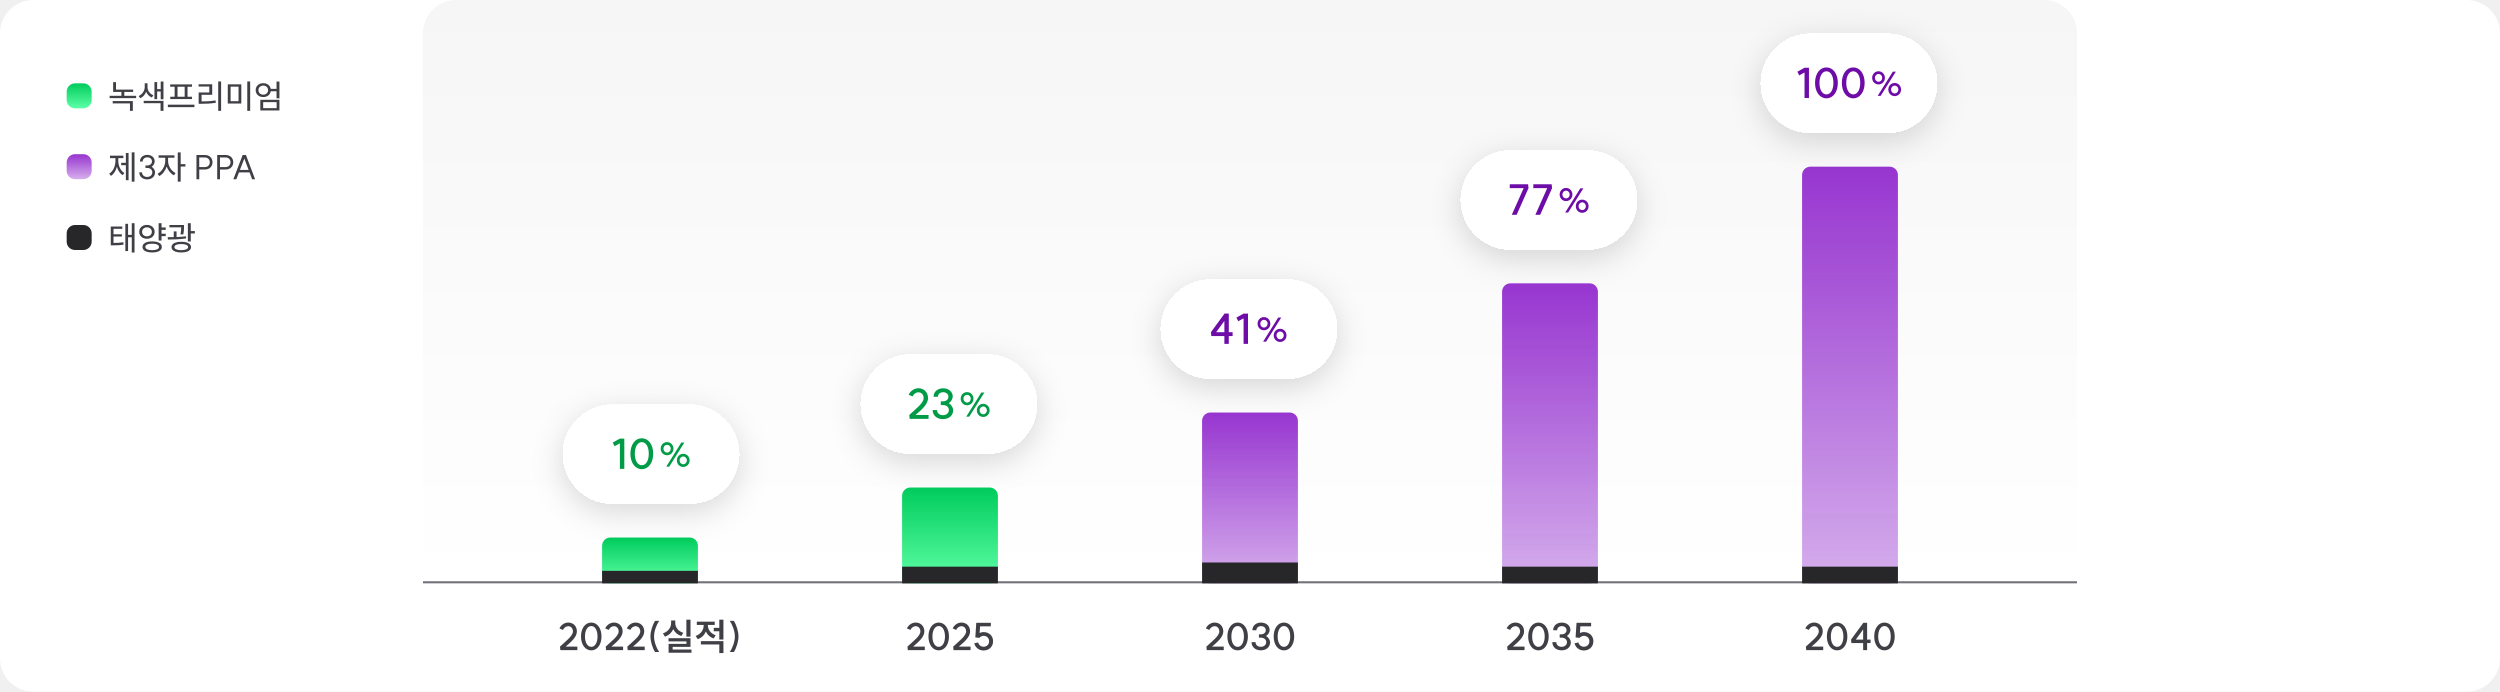
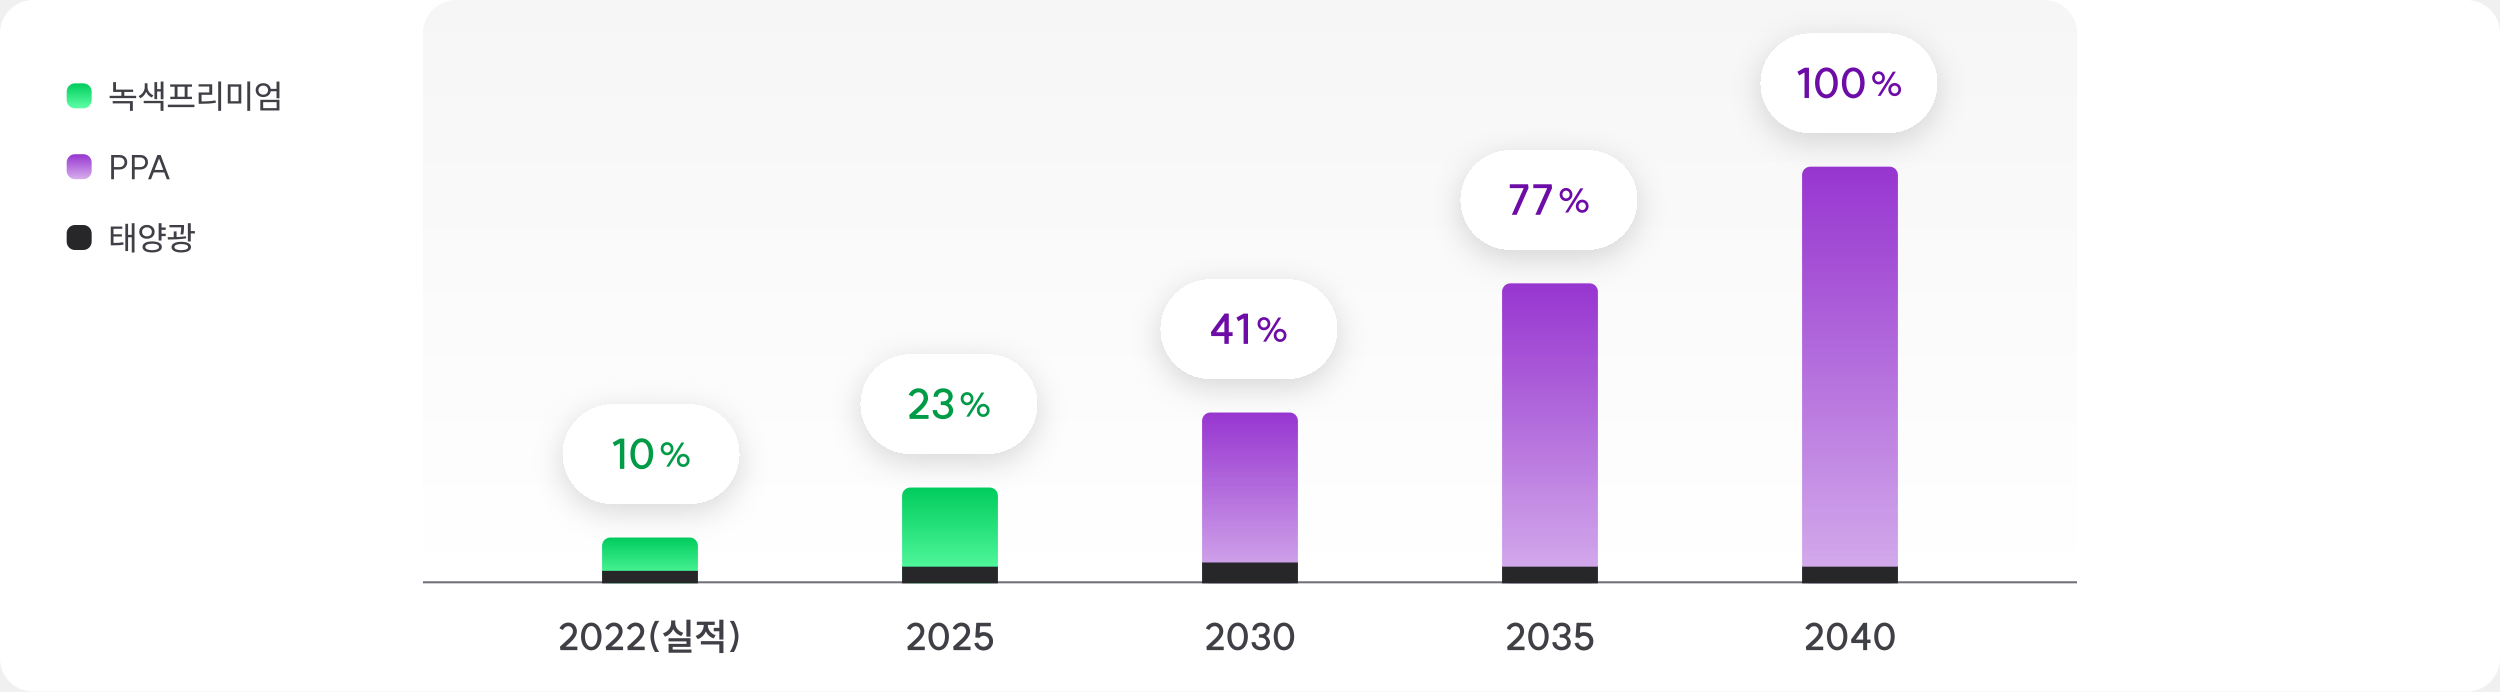
<svg xmlns="http://www.w3.org/2000/svg" width="1200" height="332" viewBox="0 0 1200 332" fill="none">
  <path d="M0 316C0 324.837 7.163 332 16 332H1184C1192.84 332 1200 324.837 1200 316V16C1200 7.163 1192.84 0 1184 0H16C7.163 0 0 7.163 0 16V316Z" fill="white" />
-   <mask id="path-2-inside-1_4076_2208" fill="white">
+   <mask id="path-2-inside-1_4355_2117" fill="white">
    <path d="M203 16C203 7.163 210.163 0 219 0H981C989.837 0 997 7.163 997 16V280H203V16Z" />
  </mask>
-   <path d="M203 16C203 7.163 210.163 0 219 0H981C989.837 0 997 7.163 997 16V280H203V16Z" fill="url(#paint0_linear_4076_2208)" />
-   <path d="M203 0H997H203ZM997 281H203V279H997V281ZM203 280V0V280ZM997 0V280V0Z" fill="#71717A" mask="url(#path-2-inside-1_4076_2208)" />
-   <rect x="289" y="258" width="46" height="22" rx="4" fill="url(#paint1_linear_4076_2208)" />
+   <path d="M203 16C203 7.163 210.163 0 219 0H981C989.837 0 997 7.163 997 16V280H203V16Z" fill="url(#paint0_linear_4355_2117)" />
+   <path d="M203 0H997H203ZM997 281H203V279H997V281ZM203 280V0V280ZM997 0V280V0Z" fill="#71717A" mask="url(#path-2-inside-1_4355_2117)" />
+   <rect x="289" y="258" width="46" height="22" rx="4" fill="url(#paint1_linear_4355_2117)" />
  <rect x="289" y="274" width="46" height="6" fill="#27272A" />
  <path d="M268.794 310.38C271.422 307.86 275.004 305.304 275.004 303.09C275.004 301.614 274.068 300.57 272.736 300.57C271.71 300.57 270.684 301.308 270.216 302.37L268.542 301.632C269.262 299.976 271.008 298.824 272.736 298.824C275.202 298.824 276.912 300.588 276.912 303.09C276.912 305.844 273.924 308.292 271.494 310.38H277.128V312.054H268.974L268.794 310.38ZM283.809 310.488C285.609 310.488 286.815 308.472 286.815 305.502C286.815 302.514 285.609 300.498 283.809 300.498C282.009 300.498 280.785 302.514 280.785 305.502C280.785 308.472 282.009 310.488 283.809 310.488ZM278.877 305.502C278.877 301.578 280.911 298.824 283.809 298.824C286.689 298.824 288.723 301.578 288.723 305.502C288.723 309.408 286.689 312.18 283.809 312.18C280.911 312.18 278.877 309.408 278.877 305.502ZM290.749 310.38C293.377 307.86 296.959 305.304 296.959 303.09C296.959 301.614 296.023 300.57 294.691 300.57C293.665 300.57 292.639 301.308 292.171 302.37L290.497 301.632C291.217 299.976 292.963 298.824 294.691 298.824C297.157 298.824 298.867 300.588 298.867 303.09C298.867 305.844 295.879 308.292 293.449 310.38H299.083V312.054H290.929L290.749 310.38ZM301.12 310.38C303.748 307.86 307.33 305.304 307.33 303.09C307.33 301.614 306.394 300.57 305.062 300.57C304.036 300.57 303.01 301.308 302.542 302.37L300.868 301.632C301.588 299.976 303.334 298.824 305.062 298.824C307.528 298.824 309.238 300.588 309.238 303.09C309.238 305.844 306.25 308.292 303.82 310.38H309.454V312.054H301.3L301.12 310.38ZM312.211 305.502C312.211 303.162 313.129 300.084 314.425 298.032H316.441C314.965 300.066 313.939 303.144 313.939 305.502C313.939 307.86 314.965 310.938 316.441 312.972H314.425C313.129 310.92 312.211 307.842 312.211 305.502ZM329.46 297.438H331.44V305.592H329.46V297.438ZM318.21 304.008C320.784 303.198 322.134 301.146 322.134 299.04V297.834H324.132V299.04C324.132 301.074 325.482 302.982 327.984 303.756L327.03 305.286C325.194 304.71 323.88 303.504 323.16 301.992C322.44 303.63 321.09 304.944 319.164 305.592L318.21 304.008ZM320.892 307.878V306.348H331.44V310.488H322.872V311.766H331.908V313.314H320.928V309.066H329.496V307.878H320.892ZM342.601 301.38H345.265V297.438H347.245V306.978H345.265V303H342.601V301.38ZM333.907 305.25C336.445 304.386 337.777 302.28 337.777 300.156V299.976H334.465V298.392H343.069V299.976H339.775V300.156C339.775 302.118 341.053 304.08 343.519 304.926L342.529 306.474C340.765 305.862 339.523 304.638 338.821 303.126C338.137 304.8 336.805 306.15 334.915 306.798L333.907 305.25ZM336.427 309.354V307.752H347.245V313.458H345.265V309.354H336.427ZM354.463 305.502C354.463 307.842 353.563 310.902 352.267 312.972H350.251C351.709 310.956 352.735 307.86 352.735 305.502C352.735 303.144 351.709 300.048 350.251 298.032H352.267C353.563 300.102 354.463 303.162 354.463 305.502Z" fill="#3F3F46" />
-   <rect x="433" y="234" width="46" height="46" rx="4" fill="url(#paint2_linear_4076_2208)" />
+   <rect x="433" y="234" width="46" height="46" rx="4" fill="url(#paint2_linear_4355_2117)" />
  <rect x="433" y="272" width="46" height="8" fill="#27272A" />
  <path d="M435.575 310.38C438.203 307.86 441.785 305.304 441.785 303.09C441.785 301.614 440.849 300.57 439.517 300.57C438.491 300.57 437.465 301.308 436.997 302.37L435.323 301.632C436.043 299.976 437.789 298.824 439.517 298.824C441.983 298.824 443.693 300.588 443.693 303.09C443.693 305.844 440.705 308.292 438.275 310.38H443.909V312.054H435.755L435.575 310.38ZM450.59 310.488C452.39 310.488 453.596 308.472 453.596 305.502C453.596 302.514 452.39 300.498 450.59 300.498C448.79 300.498 447.566 302.514 447.566 305.502C447.566 308.472 448.79 310.488 450.59 310.488ZM445.658 305.502C445.658 301.578 447.692 298.824 450.59 298.824C453.47 298.824 455.504 301.578 455.504 305.502C455.504 309.408 453.47 312.18 450.59 312.18C447.692 312.18 445.658 309.408 445.658 305.502ZM457.53 310.38C460.158 307.86 463.74 305.304 463.74 303.09C463.74 301.614 462.804 300.57 461.472 300.57C460.446 300.57 459.42 301.308 458.952 302.37L457.278 301.632C457.998 299.976 459.744 298.824 461.472 298.824C463.938 298.824 465.648 300.588 465.648 303.09C465.648 305.844 462.66 308.292 460.23 310.38H465.864V312.054H457.71L457.53 310.38ZM470.061 306.186L468.153 305.952L468.603 298.95H475.605V300.624H470.439L470.223 303.828C470.817 303.558 471.483 303.396 472.077 303.396C474.777 303.396 476.685 305.214 476.685 307.788C476.685 310.398 474.777 312.234 472.077 312.234C469.953 312.234 468.117 310.812 467.649 308.796L469.503 308.364C469.773 309.57 470.835 310.434 472.077 310.434C473.661 310.434 474.777 309.336 474.777 307.788C474.777 306.276 473.661 305.196 472.077 305.196C471.411 305.196 470.583 305.61 470.061 306.186Z" fill="#3F3F46" />
-   <rect x="577" y="198" width="46" height="82" rx="4" fill="url(#paint3_linear_4076_2208)" />
+   <rect x="577" y="198" width="46" height="82" rx="4" fill="url(#paint3_linear_4355_2117)" />
  <rect x="577" y="270" width="46" height="10" fill="#27272A" />
  <path d="M579.065 310.38C581.693 307.86 585.275 305.304 585.275 303.09C585.275 301.614 584.339 300.57 583.007 300.57C581.981 300.57 580.955 301.308 580.487 302.37L578.813 301.632C579.533 299.976 581.279 298.824 583.007 298.824C585.473 298.824 587.183 300.588 587.183 303.09C587.183 305.844 584.195 308.292 581.765 310.38H587.399V312.054H579.245L579.065 310.38ZM594.08 310.488C595.88 310.488 597.086 308.472 597.086 305.502C597.086 302.514 595.88 300.498 594.08 300.498C592.28 300.498 591.056 302.514 591.056 305.502C591.056 308.472 592.28 310.488 594.08 310.488ZM589.148 305.502C589.148 301.578 591.182 298.824 594.08 298.824C596.96 298.824 598.994 301.578 598.994 305.502C598.994 309.408 596.96 312.18 594.08 312.18C591.182 312.18 589.148 309.408 589.148 305.502ZM607.716 305.286C608.886 305.97 609.624 307.248 609.624 308.346C609.624 310.578 607.788 312.162 605.178 312.162C602.586 312.162 600.75 310.542 600.75 308.238H602.658C602.658 309.552 603.702 310.47 605.178 310.47C606.69 310.47 607.77 309.552 607.77 308.238C607.77 306.978 606.708 306.078 605.214 306.078H604.278V304.476H605.232C606.6 304.476 607.572 303.666 607.572 302.514C607.572 301.344 606.636 300.534 605.304 300.534C603.972 300.534 603.054 301.362 603.054 302.532H601.146C601.146 300.354 602.856 298.842 605.304 298.842C607.716 298.842 609.426 300.318 609.426 302.406C609.426 303.414 608.778 304.602 607.716 305.286ZM616.299 310.488C618.099 310.488 619.305 308.472 619.305 305.502C619.305 302.514 618.099 300.498 616.299 300.498C614.499 300.498 613.275 302.514 613.275 305.502C613.275 308.472 614.499 310.488 616.299 310.488ZM611.367 305.502C611.367 301.578 613.401 298.824 616.299 298.824C619.179 298.824 621.213 301.578 621.213 305.502C621.213 309.408 619.179 312.18 616.299 312.18C613.401 312.18 611.367 309.408 611.367 305.502Z" fill="#3F3F46" />
-   <rect x="721" y="136" width="46" height="144" rx="4" fill="url(#paint4_linear_4076_2208)" />
+   <rect x="721" y="136" width="46" height="144" rx="4" fill="url(#paint4_linear_4355_2117)" />
  <rect x="721" y="272" width="46" height="8" fill="#27272A" />
  <path d="M723.443 310.38C726.071 307.86 729.653 305.304 729.653 303.09C729.653 301.614 728.717 300.57 727.385 300.57C726.359 300.57 725.333 301.308 724.865 302.37L723.191 301.632C723.911 299.976 725.657 298.824 727.385 298.824C729.851 298.824 731.561 300.588 731.561 303.09C731.561 305.844 728.573 308.292 726.143 310.38H731.777V312.054H723.623L723.443 310.38ZM738.458 310.488C740.258 310.488 741.464 308.472 741.464 305.502C741.464 302.514 740.258 300.498 738.458 300.498C736.658 300.498 735.434 302.514 735.434 305.502C735.434 308.472 736.658 310.488 738.458 310.488ZM733.526 305.502C733.526 301.578 735.56 298.824 738.458 298.824C741.338 298.824 743.372 301.578 743.372 305.502C743.372 309.408 741.338 312.18 738.458 312.18C735.56 312.18 733.526 309.408 733.526 305.502ZM752.094 305.286C753.264 305.97 754.002 307.248 754.002 308.346C754.002 310.578 752.166 312.162 749.556 312.162C746.964 312.162 745.128 310.542 745.128 308.238H747.036C747.036 309.552 748.08 310.47 749.556 310.47C751.068 310.47 752.148 309.552 752.148 308.238C752.148 306.978 751.086 306.078 749.592 306.078H748.656V304.476H749.61C750.978 304.476 751.95 303.666 751.95 302.514C751.95 301.344 751.014 300.534 749.682 300.534C748.35 300.534 747.432 301.362 747.432 302.532H745.524C745.524 300.354 747.234 298.842 749.682 298.842C752.094 298.842 753.804 300.318 753.804 302.406C753.804 303.414 753.156 304.602 752.094 305.286ZM758.193 306.186L756.285 305.952L756.735 298.95H763.737V300.624H758.571L758.355 303.828C758.949 303.558 759.615 303.396 760.209 303.396C762.909 303.396 764.817 305.214 764.817 307.788C764.817 310.398 762.909 312.234 760.209 312.234C758.085 312.234 756.249 310.812 755.781 308.796L757.635 308.364C757.905 309.57 758.967 310.434 760.209 310.434C761.793 310.434 762.909 309.336 762.909 307.788C762.909 306.276 761.793 305.196 760.209 305.196C759.543 305.196 758.715 305.61 758.193 306.186Z" fill="#3F3F46" />
-   <rect x="865" y="80" width="46" height="200" rx="4" fill="url(#paint5_linear_4076_2208)" />
+   <rect x="865" y="80" width="46" height="200" rx="4" fill="url(#paint5_linear_4355_2117)" />
  <rect x="865" y="272" width="46" height="8" fill="#27272A" />
  <path d="M866.81 310.38C869.438 307.86 873.02 305.304 873.02 303.09C873.02 301.614 872.084 300.57 870.752 300.57C869.726 300.57 868.7 301.308 868.232 302.37L866.558 301.632C867.278 299.976 869.024 298.824 870.752 298.824C873.218 298.824 874.928 300.588 874.928 303.09C874.928 305.844 871.94 308.292 869.51 310.38H875.144V312.054H866.99L866.81 310.38ZM881.825 310.488C883.625 310.488 884.831 308.472 884.831 305.502C884.831 302.514 883.625 300.498 881.825 300.498C880.025 300.498 878.801 302.514 878.801 305.502C878.801 308.472 880.025 310.488 881.825 310.488ZM876.893 305.502C876.893 301.578 878.927 298.824 881.825 298.824C884.705 298.824 886.739 301.578 886.739 305.502C886.739 309.408 884.705 312.18 881.825 312.18C878.927 312.18 876.893 309.408 876.893 305.502ZM896.217 298.95V307.014H897.873V308.67H896.217V312.054H894.309V308.67H888.675L888.495 307.014L894.399 298.95H896.217ZM890.763 307.014H894.309V302.136L890.763 307.014ZM904.554 310.488C906.354 310.488 907.56 308.472 907.56 305.502C907.56 302.514 906.354 300.498 904.554 300.498C902.754 300.498 901.53 302.514 901.53 305.502C901.53 308.472 902.754 310.488 904.554 310.488ZM899.622 305.502C899.622 301.578 901.656 298.824 904.554 298.824C907.434 298.824 909.468 301.578 909.468 305.502C909.468 309.408 907.434 312.18 904.554 312.18C901.656 312.18 899.622 309.408 899.622 305.502Z" fill="#3F3F46" />
-   <g filter="url(#filter0_d_4076_2208)">
+   <g filter="url(#filter0_d_4355_2117)">
    <rect x="270" y="194" width="85" height="48" rx="24" fill="white" shape-rendering="crispEdges" />
    <path d="M299.67 210.52V225.06L297.55 225.04V212.78L294.99 214.2L294.11 212.42L297.57 210.52H299.67ZM308.069 223.32C310.069 223.32 311.409 221.08 311.409 217.78C311.409 214.46 310.069 212.22 308.069 212.22C306.069 212.22 304.709 214.46 304.709 217.78C304.709 221.08 306.069 223.32 308.069 223.32ZM302.589 217.78C302.589 213.42 304.849 210.36 308.069 210.36C311.269 210.36 313.529 213.42 313.529 217.78C313.529 222.12 311.269 225.2 308.069 225.2C304.849 225.2 302.589 222.12 302.589 217.78Z" fill="#009B46" />
    <path d="M319.785 224.016L327.049 212.4H328.505L321.209 224.016H319.785ZM317.129 215.376C317.129 213.6 318.473 212.208 320.201 212.208C321.913 212.208 323.257 213.6 323.257 215.376C323.257 217.136 321.913 218.528 320.201 218.528C318.473 218.528 317.129 217.136 317.129 215.376ZM318.441 215.376C318.441 216.4 319.209 217.232 320.201 217.232C321.193 217.232 321.961 216.4 321.961 215.376C321.961 214.336 321.193 213.52 320.201 213.52C319.209 213.52 318.441 214.336 318.441 215.376ZM324.889 220.976C324.889 219.216 326.233 217.824 327.961 217.824C329.673 217.824 331.017 219.216 331.017 220.976C331.017 222.752 329.673 224.144 327.961 224.144C326.233 224.144 324.889 222.752 324.889 220.976ZM326.201 220.976C326.201 222.016 326.969 222.848 327.961 222.848C328.953 222.848 329.721 222.016 329.721 220.976C329.721 219.952 328.953 219.12 327.961 219.12C326.969 219.12 326.201 219.952 326.201 220.976Z" fill="#009B46" />
  </g>
-   <g filter="url(#filter1_d_4076_2208)">
+   <g filter="url(#filter1_d_4355_2117)">
    <rect x="557" y="134" width="85" height="48" rx="24" fill="white" shape-rendering="crispEdges" />
    <path d="M589.818 150.5V159.46H591.658V161.3H589.818V165.06H587.698V161.3H581.438L581.238 159.46L587.798 150.5H589.818ZM583.758 159.46H587.698V154.04L583.758 159.46ZM599.041 150.52V165.06L596.921 165.04V152.78L594.361 154.2L593.481 152.42L596.941 150.52H599.041Z" fill="#6D0CA6" />
    <path d="M606.285 164.016L613.549 152.4H615.005L607.709 164.016H606.285ZM603.629 155.376C603.629 153.6 604.973 152.208 606.701 152.208C608.413 152.208 609.757 153.6 609.757 155.376C609.757 157.136 608.413 158.528 606.701 158.528C604.973 158.528 603.629 157.136 603.629 155.376ZM604.941 155.376C604.941 156.4 605.709 157.232 606.701 157.232C607.693 157.232 608.461 156.4 608.461 155.376C608.461 154.336 607.693 153.52 606.701 153.52C605.709 153.52 604.941 154.336 604.941 155.376ZM611.389 160.976C611.389 159.216 612.733 157.824 614.461 157.824C616.173 157.824 617.517 159.216 617.517 160.976C617.517 162.752 616.173 164.144 614.461 164.144C612.733 164.144 611.389 162.752 611.389 160.976ZM612.701 160.976C612.701 162.016 613.469 162.848 614.461 162.848C615.453 162.848 616.221 162.016 616.221 160.976C616.221 159.952 615.453 159.12 614.461 159.12C613.469 159.12 612.701 159.952 612.701 160.976Z" fill="#6D0CA6" />
  </g>
-   <g filter="url(#filter2_d_4076_2208)">
+   <g filter="url(#filter2_d_4355_2117)">
    <rect x="413" y="170" width="85" height="48" rx="24" fill="white" shape-rendering="crispEdges" />
    <path d="M436.44 199.2C439.36 196.4 443.34 193.56 443.34 191.1C443.34 189.46 442.3 188.3 440.82 188.3C439.68 188.3 438.54 189.12 438.02 190.3L436.16 189.48C436.96 187.64 438.9 186.36 440.82 186.36C443.56 186.36 445.46 188.32 445.46 191.1C445.46 194.16 442.14 196.88 439.44 199.2H445.7V201.06H436.64L436.44 199.2ZM455.404 193.54C456.704 194.3 457.524 195.72 457.524 196.94C457.524 199.42 455.484 201.18 452.584 201.18C449.704 201.18 447.664 199.38 447.664 196.82H449.784C449.784 198.28 450.944 199.3 452.584 199.3C454.264 199.3 455.464 198.28 455.464 196.82C455.464 195.42 454.284 194.42 452.624 194.42H451.584V192.64H452.644C454.164 192.64 455.244 191.74 455.244 190.46C455.244 189.16 454.204 188.26 452.724 188.26C451.244 188.26 450.224 189.18 450.224 190.48H448.104C448.104 188.06 450.004 186.38 452.724 186.38C455.404 186.38 457.304 188.02 457.304 190.34C457.304 191.46 456.584 192.78 455.404 193.54Z" fill="#009B46" />
    <path d="M463.785 200.016L471.049 188.4H472.505L465.209 200.016H463.785ZM461.129 191.376C461.129 189.6 462.473 188.208 464.201 188.208C465.913 188.208 467.257 189.6 467.257 191.376C467.257 193.136 465.913 194.528 464.201 194.528C462.473 194.528 461.129 193.136 461.129 191.376ZM462.441 191.376C462.441 192.4 463.209 193.232 464.201 193.232C465.193 193.232 465.961 192.4 465.961 191.376C465.961 190.336 465.193 189.52 464.201 189.52C463.209 189.52 462.441 190.336 462.441 191.376ZM468.889 196.976C468.889 195.216 470.233 193.824 471.961 193.824C473.673 193.824 475.017 195.216 475.017 196.976C475.017 198.752 473.673 200.144 471.961 200.144C470.233 200.144 468.889 198.752 468.889 196.976ZM470.201 196.976C470.201 198.016 470.969 198.848 471.961 198.848C472.953 198.848 473.721 198.016 473.721 196.976C473.721 195.952 472.953 195.12 471.961 195.12C470.969 195.12 470.201 195.952 470.201 196.976Z" fill="#009B46" />
  </g>
-   <g filter="url(#filter3_d_4076_2208)">
+   <g filter="url(#filter3_d_4355_2117)">
    <rect x="701" y="72" width="85" height="48" rx="24" fill="white" shape-rendering="crispEdges" />
    <path d="M727.983 103.1H725.663L731.363 90.3L724.683 90.32V88.44H733.483L733.683 90.3L727.983 103.1ZM739.291 103.1H736.971L742.671 90.3L735.991 90.32V88.44H744.791L744.991 90.3L739.291 103.1Z" fill="#6D0CA6" />
    <path d="M751.285 102.016L758.549 90.4H760.005L752.709 102.016H751.285ZM748.629 93.376C748.629 91.6 749.973 90.208 751.701 90.208C753.413 90.208 754.757 91.6 754.757 93.376C754.757 95.136 753.413 96.528 751.701 96.528C749.973 96.528 748.629 95.136 748.629 93.376ZM749.941 93.376C749.941 94.4 750.709 95.232 751.701 95.232C752.693 95.232 753.461 94.4 753.461 93.376C753.461 92.336 752.693 91.52 751.701 91.52C750.709 91.52 749.941 92.336 749.941 93.376ZM756.389 98.976C756.389 97.216 757.733 95.824 759.461 95.824C761.173 95.824 762.517 97.216 762.517 98.976C762.517 100.752 761.173 102.144 759.461 102.144C757.733 102.144 756.389 100.752 756.389 98.976ZM757.701 98.976C757.701 100.016 758.469 100.848 759.461 100.848C760.453 100.848 761.221 100.016 761.221 98.976C761.221 97.952 760.453 97.12 759.461 97.12C758.469 97.12 757.701 97.952 757.701 98.976Z" fill="#6D0CA6" />
  </g>
-   <g filter="url(#filter4_d_4076_2208)">
+   <g filter="url(#filter4_d_4355_2117)">
    <rect x="845" y="16" width="85" height="48" rx="24" fill="white" shape-rendering="crispEdges" />
    <path d="M868.298 32.52V47.06L866.178 47.04V34.78L863.618 36.2L862.738 34.42L866.198 32.52H868.298ZM876.698 45.32C878.698 45.32 880.038 43.08 880.038 39.78C880.038 36.46 878.698 34.22 876.698 34.22C874.698 34.22 873.338 36.46 873.338 39.78C873.338 43.08 874.698 45.32 876.698 45.32ZM871.218 39.78C871.218 35.42 873.478 32.36 876.698 32.36C879.898 32.36 882.158 35.42 882.158 39.78C882.158 44.12 879.898 47.2 876.698 47.2C873.478 47.2 871.218 44.12 871.218 39.78ZM889.569 45.32C891.569 45.32 892.909 43.08 892.909 39.78C892.909 36.46 891.569 34.22 889.569 34.22C887.569 34.22 886.209 36.46 886.209 39.78C886.209 43.08 887.569 45.32 889.569 45.32ZM884.089 39.78C884.089 35.42 886.349 32.36 889.569 32.36C892.769 32.36 895.029 35.42 895.029 39.78C895.029 44.12 892.769 47.2 889.569 47.2C886.349 47.2 884.089 44.12 884.089 39.78Z" fill="#6D0CA6" />
    <path d="M901.285 46.016L908.549 34.4H910.005L902.709 46.016H901.285ZM898.629 37.376C898.629 35.6 899.973 34.208 901.701 34.208C903.413 34.208 904.757 35.6 904.757 37.376C904.757 39.136 903.413 40.528 901.701 40.528C899.973 40.528 898.629 39.136 898.629 37.376ZM899.941 37.376C899.941 38.4 900.709 39.232 901.701 39.232C902.693 39.232 903.461 38.4 903.461 37.376C903.461 36.336 902.693 35.52 901.701 35.52C900.709 35.52 899.941 36.336 899.941 37.376ZM906.389 42.976C906.389 41.216 907.733 39.824 909.461 39.824C911.173 39.824 912.517 41.216 912.517 42.976C912.517 44.752 911.173 46.144 909.461 46.144C907.733 46.144 906.389 44.752 906.389 42.976ZM907.701 42.976C907.701 44.016 908.469 44.848 909.461 44.848C910.453 44.848 911.221 44.016 911.221 42.976C911.221 41.952 910.453 41.12 909.461 41.12C908.469 41.12 907.701 41.952 907.701 42.976Z" fill="#6D0CA6" />
  </g>
-   <rect x="32" y="40" width="12" height="12" rx="4" fill="url(#paint6_linear_4076_2208)" />
+   <rect x="32" y="40" width="12" height="12" rx="4" fill="url(#paint6_linear_4355_2117)" />
  <path d="M54.304 39.424H55.68V43.024H63.904V44.144H59.664V46H65.344V47.104H52.624V46H58.272V44.144H54.304V39.424ZM54.096 49.616V48.496H63.76V53.216H62.384V49.616H54.096ZM69.472 39.968H70.8V41.824C70.8 43.408 71.808 45.008 73.616 45.744L72.88 46.816C71.584 46.272 70.656 45.264 70.144 44.048C69.648 45.392 68.672 46.56 67.312 47.168L66.56 46.08C68.416 45.248 69.472 43.408 69.472 41.824V39.968ZM68.976 49.536V48.416H78.464V53.216H77.072V49.536H68.976ZM74.128 47.568V39.376H75.424V42.768H77.136V39.136H78.464V47.648H77.136V43.904H75.424V47.568H74.128ZM80.577 50.256H93.329V51.424H80.577V50.256ZM81.681 41.632V40.496H92.161V41.632H90.017V46.432H92.145V47.552H81.729V46.432H83.825V41.632H81.681ZM85.217 46.432H88.641V41.632H85.217V46.432ZM104.737 39.104H106.129V53.232H104.737V39.104ZM95.329 41.552V40.432H101.857V45.504H96.753V48.688C99.057 48.688 101.057 48.576 103.457 48.192L103.601 49.328C101.089 49.744 98.977 49.824 96.545 49.824H95.361V44.384H100.465V41.552H95.329ZM109.33 40.48H115.826V49.696H109.33V40.48ZM110.69 48.576H114.498V41.6H110.69V48.576ZM118.69 53.232V39.104H120.082V53.232H118.69ZM126.37 39.92C128.226 39.92 129.666 41.024 129.954 42.656H132.738V39.136H134.13V47.2H132.738V43.792H129.97C129.714 45.472 128.258 46.592 126.37 46.592C124.258 46.592 122.722 45.232 122.722 43.264C122.722 41.296 124.258 39.92 126.37 39.92ZM124.05 43.264C124.05 44.56 125.026 45.44 126.37 45.44C127.698 45.44 128.674 44.56 128.674 43.264C128.674 41.984 127.698 41.088 126.37 41.088C125.026 41.088 124.05 41.984 124.05 43.264ZM124.946 53.024V47.904H134.13V53.024H124.946ZM126.322 51.904H132.786V49.008H126.322V51.904Z" fill="#3F3F46" />
-   <rect x="32" y="74" width="12" height="12" rx="4" fill="url(#paint7_linear_4076_2208)" />
-   <path d="M63.232 73.12H64.56V87.2H63.232V73.12ZM52.416 83.392C54.368 82.192 55.424 79.632 55.424 77.072V75.888H52.8V74.736H59.216V75.888H56.768V77.072C56.768 79.504 57.776 81.936 59.712 83.072L58.88 84.08C57.536 83.264 56.608 81.792 56.112 80.048C55.616 81.936 54.656 83.536 53.264 84.416L52.416 83.392ZM58.16 79.296V78.16H60.416V73.44H61.712V86.496H60.416V79.296H58.16ZM72.8 80.032C73.824 80.656 74.416 81.776 74.416 82.736C74.416 84.72 72.848 86.112 70.624 86.112C68.4 86.112 66.832 84.704 66.832 82.704H68.16C68.16 84.016 69.184 84.928 70.624 84.928C72.08 84.928 73.104 84.016 73.104 82.72C73.104 81.488 72.08 80.608 70.656 80.608H69.808V79.424H70.656C71.984 79.424 72.944 78.64 72.944 77.504C72.944 76.336 72.016 75.52 70.72 75.52C69.408 75.52 68.496 76.352 68.496 77.536H67.168C67.168 75.648 68.624 74.336 70.72 74.336C72.784 74.336 74.256 75.632 74.256 77.488C74.256 78.368 73.728 79.408 72.8 80.032ZM76.13 74.56H83.746V75.712H80.674V77.36C80.674 79.584 82.194 82.08 84.274 83.056L83.49 84.16C81.922 83.392 80.642 81.776 80.002 79.92C79.362 81.936 78.034 83.712 76.45 84.512L75.634 83.408C77.682 82.4 79.314 79.744 79.314 77.36V75.712H76.13V74.56ZM85.33 87.216V73.136H86.722V78.784H88.994V79.936H86.722V87.216H85.33ZM98.362 80.192C99.737 80.192 100.698 79.232 100.698 77.888C100.698 76.544 99.722 75.584 98.346 75.584H95.626L95.641 80.192H98.362ZM94.297 86.048V74.4H98.394C100.522 74.4 102.01 75.84 102.01 77.888C102.01 79.92 100.522 81.36 98.394 81.36H95.641V86.048H94.297ZM108.315 80.192C109.691 80.192 110.651 79.232 110.651 77.888C110.651 76.544 109.675 75.584 108.299 75.584H105.579L105.595 80.192H108.315ZM104.251 86.048V74.4H108.347C110.475 74.4 111.963 75.84 111.963 77.888C111.963 79.92 110.475 81.36 108.347 81.36H105.595V86.048H104.251ZM118.058 74.4L122.442 86.048H121.018L119.786 82.752H114.714L113.434 86.048H112.01L116.474 74.4H118.058ZM115.146 81.584H119.338L117.274 76.096L115.146 81.584Z" fill="#3F3F46" />
+   <rect x="32" y="74" width="12" height="12" rx="4" fill="url(#paint7_linear_4355_2117)" />
+   <path d="M57.424 80.192C58.8 80.192 59.76 79.232 59.76 77.888C59.76 76.544 58.784 75.584 57.408 75.584H54.688L54.704 80.192H57.424ZM53.36 86.048V74.4H57.456C59.584 74.4 61.072 75.84 61.072 77.888C61.072 79.92 59.584 81.36 57.456 81.36H54.704V86.048H53.36ZM67.377 80.192C68.753 80.192 69.713 79.232 69.713 77.888C69.713 76.544 68.737 75.584 67.361 75.584H64.641L64.657 80.192H67.377ZM63.313 86.048V74.4H67.409C69.537 74.4 71.025 75.84 71.025 77.888C71.025 79.92 69.537 81.36 67.409 81.36H64.657V86.048H63.313ZM77.12 74.4L81.504 86.048H80.08L78.848 82.752H73.776L72.496 86.048H71.072L75.536 74.4H77.12ZM74.208 81.584H78.4L76.336 76.096L74.208 81.584Z" fill="#3F3F46" />
  <rect x="32" y="108" width="12" height="12" rx="4" fill="#27272A" />
  <path d="M53.168 108.72H58.704V109.84H54.48V112.432H58.496V113.536H54.48V116.608C56.448 116.608 57.696 116.544 59.168 116.256L59.328 117.408C57.68 117.728 56.32 117.76 54.064 117.76H53.168V108.72ZM60.16 120.496V107.424H61.472V112.736H63.248V107.12H64.576V121.2H63.248V113.888H61.472V120.496H60.16ZM70.528 107.952C72.656 107.952 74.224 109.312 74.224 111.28C74.224 113.248 72.656 114.608 70.528 114.608C68.384 114.608 66.832 113.248 66.832 111.28C66.832 109.312 68.384 107.952 70.528 107.952ZM68.192 111.28C68.192 112.576 69.184 113.44 70.528 113.44C71.872 113.44 72.88 112.576 72.88 111.28C72.88 110 71.872 109.12 70.528 109.12C69.184 109.12 68.192 110 68.192 111.28ZM68.4 118.528C68.4 116.848 70.176 115.872 73.056 115.872C75.92 115.872 77.68 116.848 77.68 118.528C77.68 120.208 75.92 121.184 73.056 121.184C70.176 121.184 68.4 120.208 68.4 118.528ZM69.76 118.528C69.76 119.504 70.992 120.08 73.056 120.08C75.088 120.08 76.32 119.504 76.32 118.528C76.32 117.536 75.088 116.976 73.056 116.976C70.992 116.976 69.76 117.536 69.76 118.528ZM76.144 115.456V107.136H77.536V109.184H79.552V110.336H77.536V112.192H79.552V113.344H77.536V115.456H76.144ZM81.329 108H88.321V108.784C88.321 109.664 88.321 110.928 87.969 112.56L86.625 112.464C86.929 111.024 86.977 109.952 86.977 109.12H81.329V108ZM80.465 113.84C81.361 113.84 82.353 113.84 83.393 113.808V111.056H84.753V113.776C86.273 113.712 87.841 113.616 89.265 113.424L89.361 114.432C86.449 114.896 83.137 114.976 80.625 114.976L80.465 113.84ZM82.321 118.592C82.321 117.008 84.113 116.048 86.993 116.048C89.905 116.048 91.697 117.008 91.697 118.592C91.697 120.224 89.905 121.184 86.993 121.184C84.113 121.184 82.321 120.224 82.321 118.592ZM83.713 118.592C83.713 119.536 84.961 120.08 86.993 120.08C89.057 120.08 90.305 119.536 90.305 118.592C90.305 117.68 89.057 117.136 86.993 117.136C84.961 117.136 83.713 117.68 83.713 118.592ZM90.177 115.888V107.12H91.569V110.912H93.537V112.064H91.569V115.888H90.177Z" fill="#3F3F46" />
  <defs>
-     <filter id="filter0_d_4076_2208" x="255" y="183" width="115" height="78" filterUnits="userSpaceOnUse" color-interpolation-filters="sRGB">
+     <filter id="filter0_d_4355_2117" x="255" y="183" width="115" height="78" filterUnits="userSpaceOnUse" color-interpolation-filters="sRGB">
      <feFlood flood-opacity="0" result="BackgroundImageFix" />
      <feColorMatrix in="SourceAlpha" type="matrix" values="0 0 0 0 0 0 0 0 0 0 0 0 0 0 0 0 0 0 127 0" result="hardAlpha" />
      <feOffset dy="4" />
      <feGaussianBlur stdDeviation="7.5" />
      <feComposite in2="hardAlpha" operator="out" />
      <feColorMatrix type="matrix" values="0 0 0 0 0 0 0 0 0 0 0 0 0 0 0 0 0 0 0.15 0" />
-       <feBlend mode="normal" in2="BackgroundImageFix" result="effect1_dropShadow_4076_2208" />
-       <feBlend mode="normal" in="SourceGraphic" in2="effect1_dropShadow_4076_2208" result="shape" />
+       <feBlend mode="normal" in2="BackgroundImageFix" result="effect1_dropShadow_4355_2117" />
+       <feBlend mode="normal" in="SourceGraphic" in2="effect1_dropShadow_4355_2117" result="shape" />
    </filter>
-     <filter id="filter1_d_4076_2208" x="542" y="123" width="115" height="78" filterUnits="userSpaceOnUse" color-interpolation-filters="sRGB">
+     <filter id="filter1_d_4355_2117" x="542" y="123" width="115" height="78" filterUnits="userSpaceOnUse" color-interpolation-filters="sRGB">
      <feFlood flood-opacity="0" result="BackgroundImageFix" />
      <feColorMatrix in="SourceAlpha" type="matrix" values="0 0 0 0 0 0 0 0 0 0 0 0 0 0 0 0 0 0 127 0" result="hardAlpha" />
      <feOffset dy="4" />
      <feGaussianBlur stdDeviation="7.5" />
      <feComposite in2="hardAlpha" operator="out" />
      <feColorMatrix type="matrix" values="0 0 0 0 0 0 0 0 0 0 0 0 0 0 0 0 0 0 0.15 0" />
-       <feBlend mode="normal" in2="BackgroundImageFix" result="effect1_dropShadow_4076_2208" />
-       <feBlend mode="normal" in="SourceGraphic" in2="effect1_dropShadow_4076_2208" result="shape" />
+       <feBlend mode="normal" in2="BackgroundImageFix" result="effect1_dropShadow_4355_2117" />
+       <feBlend mode="normal" in="SourceGraphic" in2="effect1_dropShadow_4355_2117" result="shape" />
    </filter>
-     <filter id="filter2_d_4076_2208" x="398" y="159" width="115" height="78" filterUnits="userSpaceOnUse" color-interpolation-filters="sRGB">
+     <filter id="filter2_d_4355_2117" x="398" y="159" width="115" height="78" filterUnits="userSpaceOnUse" color-interpolation-filters="sRGB">
      <feFlood flood-opacity="0" result="BackgroundImageFix" />
      <feColorMatrix in="SourceAlpha" type="matrix" values="0 0 0 0 0 0 0 0 0 0 0 0 0 0 0 0 0 0 127 0" result="hardAlpha" />
      <feOffset dy="4" />
      <feGaussianBlur stdDeviation="7.5" />
      <feComposite in2="hardAlpha" operator="out" />
      <feColorMatrix type="matrix" values="0 0 0 0 0 0 0 0 0 0 0 0 0 0 0 0 0 0 0.15 0" />
-       <feBlend mode="normal" in2="BackgroundImageFix" result="effect1_dropShadow_4076_2208" />
-       <feBlend mode="normal" in="SourceGraphic" in2="effect1_dropShadow_4076_2208" result="shape" />
+       <feBlend mode="normal" in2="BackgroundImageFix" result="effect1_dropShadow_4355_2117" />
+       <feBlend mode="normal" in="SourceGraphic" in2="effect1_dropShadow_4355_2117" result="shape" />
    </filter>
-     <filter id="filter3_d_4076_2208" x="686" y="61" width="115" height="78" filterUnits="userSpaceOnUse" color-interpolation-filters="sRGB">
+     <filter id="filter3_d_4355_2117" x="686" y="61" width="115" height="78" filterUnits="userSpaceOnUse" color-interpolation-filters="sRGB">
      <feFlood flood-opacity="0" result="BackgroundImageFix" />
      <feColorMatrix in="SourceAlpha" type="matrix" values="0 0 0 0 0 0 0 0 0 0 0 0 0 0 0 0 0 0 127 0" result="hardAlpha" />
      <feOffset dy="4" />
      <feGaussianBlur stdDeviation="7.5" />
      <feComposite in2="hardAlpha" operator="out" />
      <feColorMatrix type="matrix" values="0 0 0 0 0 0 0 0 0 0 0 0 0 0 0 0 0 0 0.15 0" />
-       <feBlend mode="normal" in2="BackgroundImageFix" result="effect1_dropShadow_4076_2208" />
-       <feBlend mode="normal" in="SourceGraphic" in2="effect1_dropShadow_4076_2208" result="shape" />
+       <feBlend mode="normal" in2="BackgroundImageFix" result="effect1_dropShadow_4355_2117" />
+       <feBlend mode="normal" in="SourceGraphic" in2="effect1_dropShadow_4355_2117" result="shape" />
    </filter>
-     <filter id="filter4_d_4076_2208" x="830" y="5" width="115" height="78" filterUnits="userSpaceOnUse" color-interpolation-filters="sRGB">
+     <filter id="filter4_d_4355_2117" x="830" y="5" width="115" height="78" filterUnits="userSpaceOnUse" color-interpolation-filters="sRGB">
      <feFlood flood-opacity="0" result="BackgroundImageFix" />
      <feColorMatrix in="SourceAlpha" type="matrix" values="0 0 0 0 0 0 0 0 0 0 0 0 0 0 0 0 0 0 127 0" result="hardAlpha" />
      <feOffset dy="4" />
      <feGaussianBlur stdDeviation="7.5" />
      <feComposite in2="hardAlpha" operator="out" />
      <feColorMatrix type="matrix" values="0 0 0 0 0 0 0 0 0 0 0 0 0 0 0 0 0 0 0.15 0" />
-       <feBlend mode="normal" in2="BackgroundImageFix" result="effect1_dropShadow_4076_2208" />
-       <feBlend mode="normal" in="SourceGraphic" in2="effect1_dropShadow_4076_2208" result="shape" />
+       <feBlend mode="normal" in2="BackgroundImageFix" result="effect1_dropShadow_4355_2117" />
+       <feBlend mode="normal" in="SourceGraphic" in2="effect1_dropShadow_4355_2117" result="shape" />
    </filter>
-     <linearGradient id="paint0_linear_4076_2208" x1="600" y1="0" x2="600" y2="280" gradientUnits="userSpaceOnUse">
+     <linearGradient id="paint0_linear_4355_2117" x1="600" y1="0" x2="600" y2="280" gradientUnits="userSpaceOnUse">
      <stop stop-color="#F6F6F7" />
      <stop offset="1" stop-color="white" />
    </linearGradient>
-     <linearGradient id="paint1_linear_4076_2208" x1="312" y1="258" x2="312" y2="280" gradientUnits="userSpaceOnUse">
+     <linearGradient id="paint1_linear_4355_2117" x1="312" y1="258" x2="312" y2="280" gradientUnits="userSpaceOnUse">
      <stop stop-color="#00CC5C" />
      <stop offset="1" stop-color="#5EFFA6" />
    </linearGradient>
-     <linearGradient id="paint2_linear_4076_2208" x1="456" y1="234" x2="456" y2="280" gradientUnits="userSpaceOnUse">
+     <linearGradient id="paint2_linear_4355_2117" x1="456" y1="234" x2="456" y2="280" gradientUnits="userSpaceOnUse">
      <stop stop-color="#00CC5C" />
      <stop offset="1" stop-color="#5EFFA6" />
    </linearGradient>
-     <linearGradient id="paint3_linear_4076_2208" x1="600" y1="198" x2="600" y2="280" gradientUnits="userSpaceOnUse">
+     <linearGradient id="paint3_linear_4355_2117" x1="600" y1="198" x2="600" y2="280" gradientUnits="userSpaceOnUse">
      <stop stop-color="#9735D0" />
      <stop offset="1" stop-color="#9735D0" stop-opacity="0.4" />
    </linearGradient>
-     <linearGradient id="paint4_linear_4076_2208" x1="744" y1="136" x2="744" y2="280" gradientUnits="userSpaceOnUse">
+     <linearGradient id="paint4_linear_4355_2117" x1="744" y1="136" x2="744" y2="280" gradientUnits="userSpaceOnUse">
      <stop stop-color="#9735D0" />
      <stop offset="1" stop-color="#9735D0" stop-opacity="0.4" />
    </linearGradient>
-     <linearGradient id="paint5_linear_4076_2208" x1="888" y1="80" x2="888" y2="280" gradientUnits="userSpaceOnUse">
+     <linearGradient id="paint5_linear_4355_2117" x1="888" y1="80" x2="888" y2="280" gradientUnits="userSpaceOnUse">
      <stop stop-color="#9735D0" />
      <stop offset="1" stop-color="#9735D0" stop-opacity="0.4" />
    </linearGradient>
-     <linearGradient id="paint6_linear_4076_2208" x1="38" y1="40" x2="38" y2="52" gradientUnits="userSpaceOnUse">
+     <linearGradient id="paint6_linear_4355_2117" x1="38" y1="40" x2="38" y2="52" gradientUnits="userSpaceOnUse">
      <stop stop-color="#00CC5C" />
      <stop offset="1" stop-color="#5EFFA6" />
    </linearGradient>
-     <linearGradient id="paint7_linear_4076_2208" x1="38" y1="74" x2="38" y2="86" gradientUnits="userSpaceOnUse">
+     <linearGradient id="paint7_linear_4355_2117" x1="38" y1="74" x2="38" y2="86" gradientUnits="userSpaceOnUse">
      <stop stop-color="#9735D0" />
      <stop offset="1" stop-color="#9735D0" stop-opacity="0.4" />
    </linearGradient>
  </defs>
</svg>
